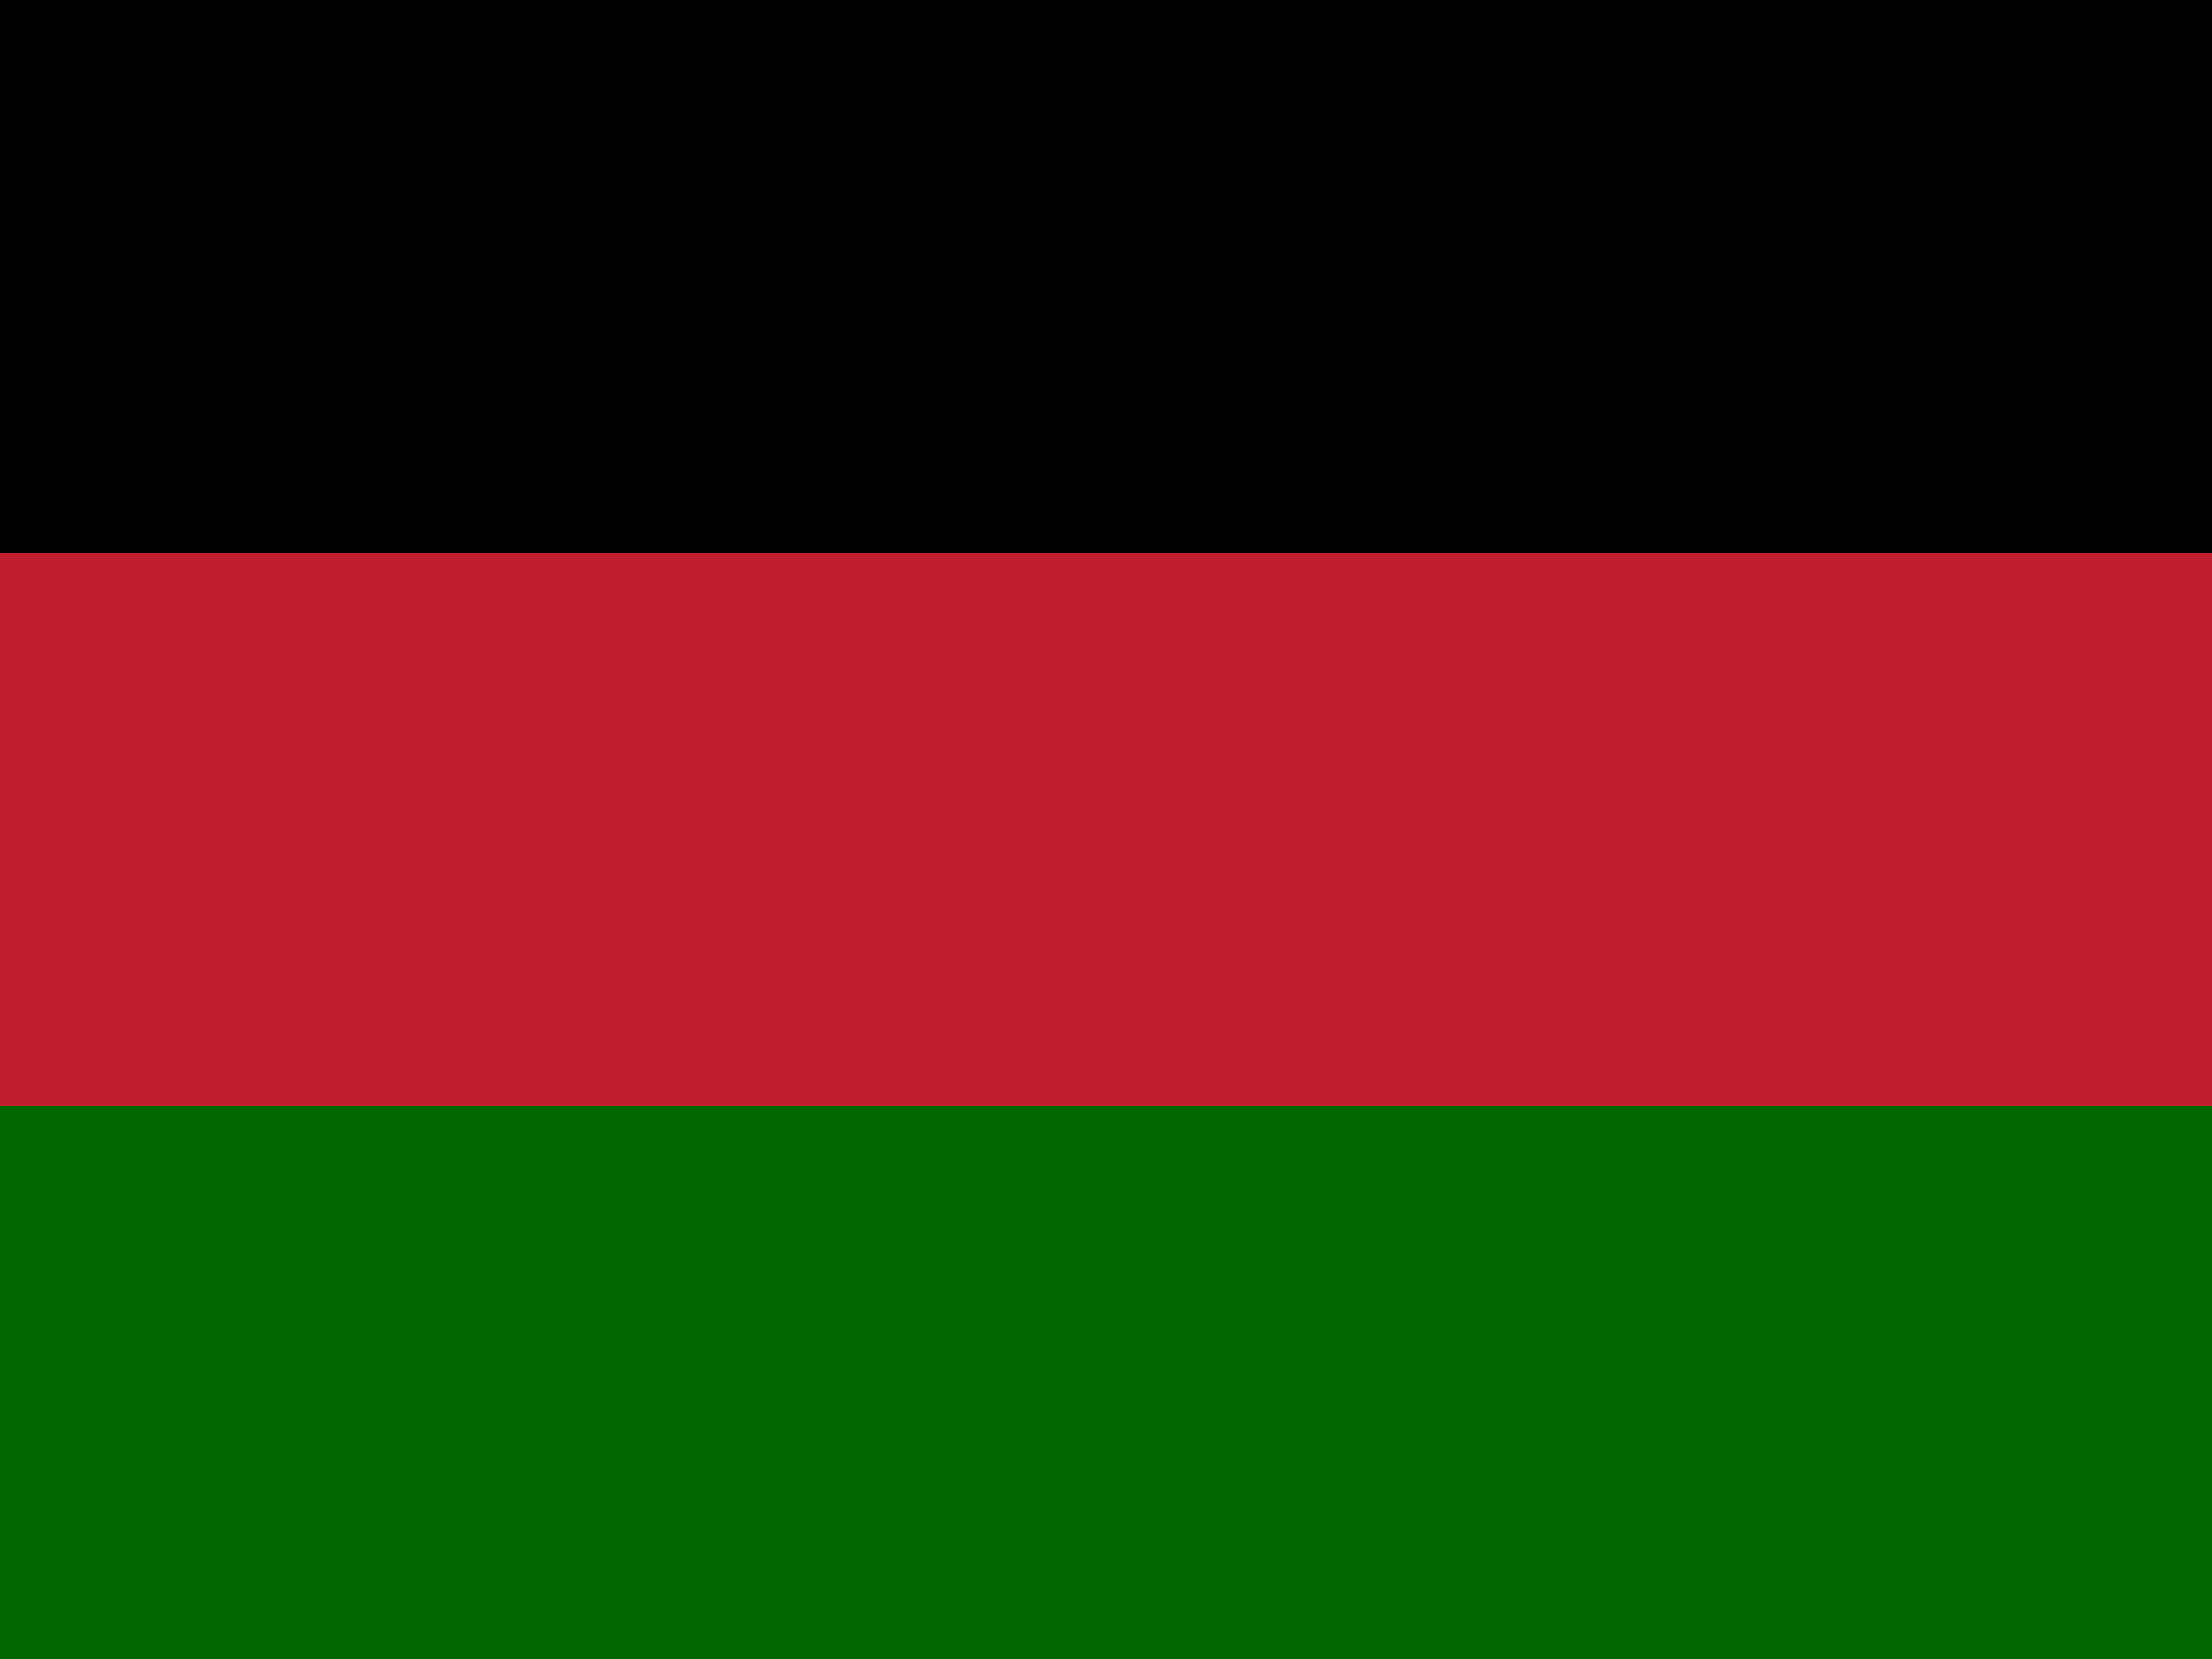
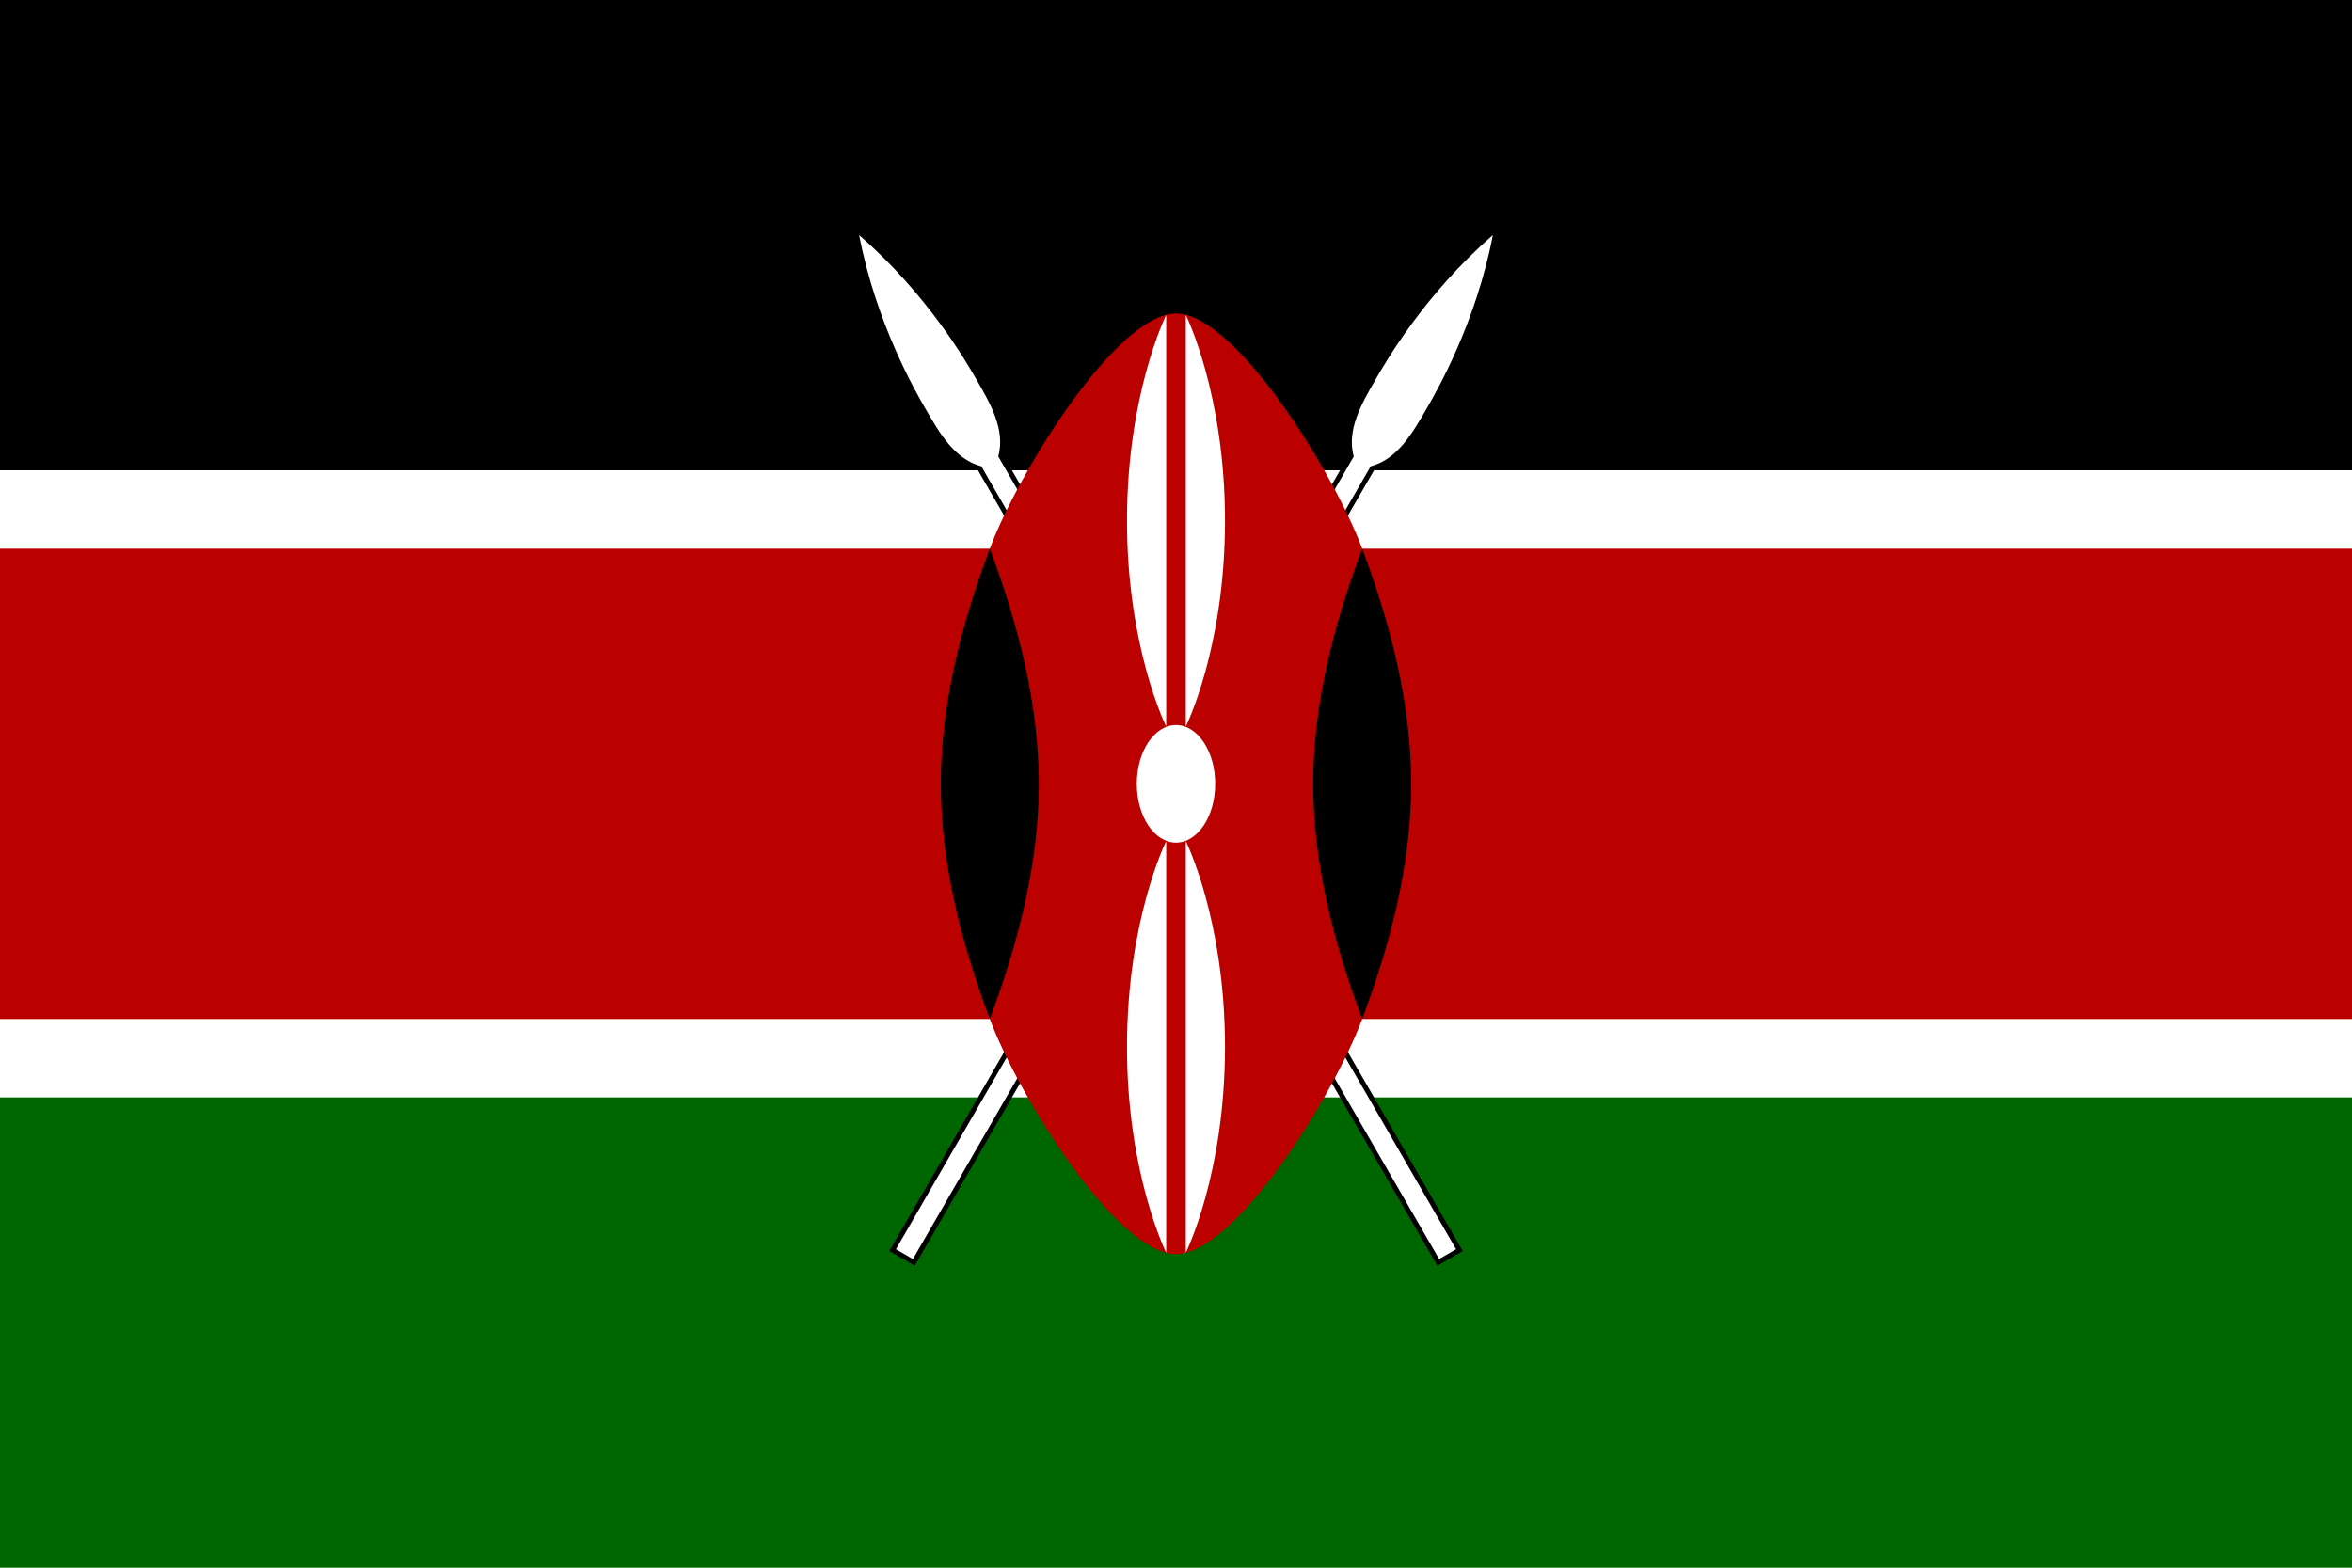
- <svg xmlns="http://www.w3.org/2000/svg" viewBox="0 0 20 15" width="20" height="15" aria-hidden="true">
-   <rect y="0" width="20" height="5" fill="#000" />
-   <rect y="5" width="20" height="5" fill="#be1e2d" />
-   <rect y="10" width="20" height="5" fill="#006600" />
+ <svg xmlns="http://www.w3.org/2000/svg" xmlns:xlink="http://www.w3.org/1999/xlink" width="900" height="600" viewBox="-120 -80 240 160">
+   <defs>
+     <path id="A" stroke-miterlimit="10" d="M-1 55.426h2V-38c2-2 2-5 2-8 0-2 0-10-3-18.663C-3-56-3-48-3-46c0 3 0 6 2 8z" transform="rotate(30)" />
+   </defs>
+   <path fill="#fff" d="M-120-80h240V80h-240z" />
+   <path d="M-120-80h240v48h-240z" />
+   <path fill="#060" d="M-120 32h240v48h-240z" />
+   <g id="B">
+     <use xlink:href="#A" stroke="#000" />
+     <use xlink:href="#A" fill="#fff" />
+   </g>
+   <use xlink:href="#B" transform="scale(-1 1)" />
+   <path fill="#b00" d="M-120-24v48h101c3 8 13 24 19 24s16-16 19-24h101v-48H19C16-32 6-48 0-48s-16 16-19 24z" />
+   <path id="C" d="M19 24c3-8 5-16 5-24s-2-16-5-24c-3 8-5 16-5 24s2 16 5 24" />
+   <use xlink:href="#C" transform="scale(-1 1)" />
+   <g fill="#fff">
+     <ellipse rx="4" ry="6" />
+     <path id="D" d="M1 5.85s4 8 4 21-4 21-4 21z" />
+     <use xlink:href="#D" transform="scale(-1)" />
+     <use xlink:href="#D" transform="scale(-1 1)" />
+     <use xlink:href="#D" transform="scale(1 -1)" />
+   </g>
</svg>
